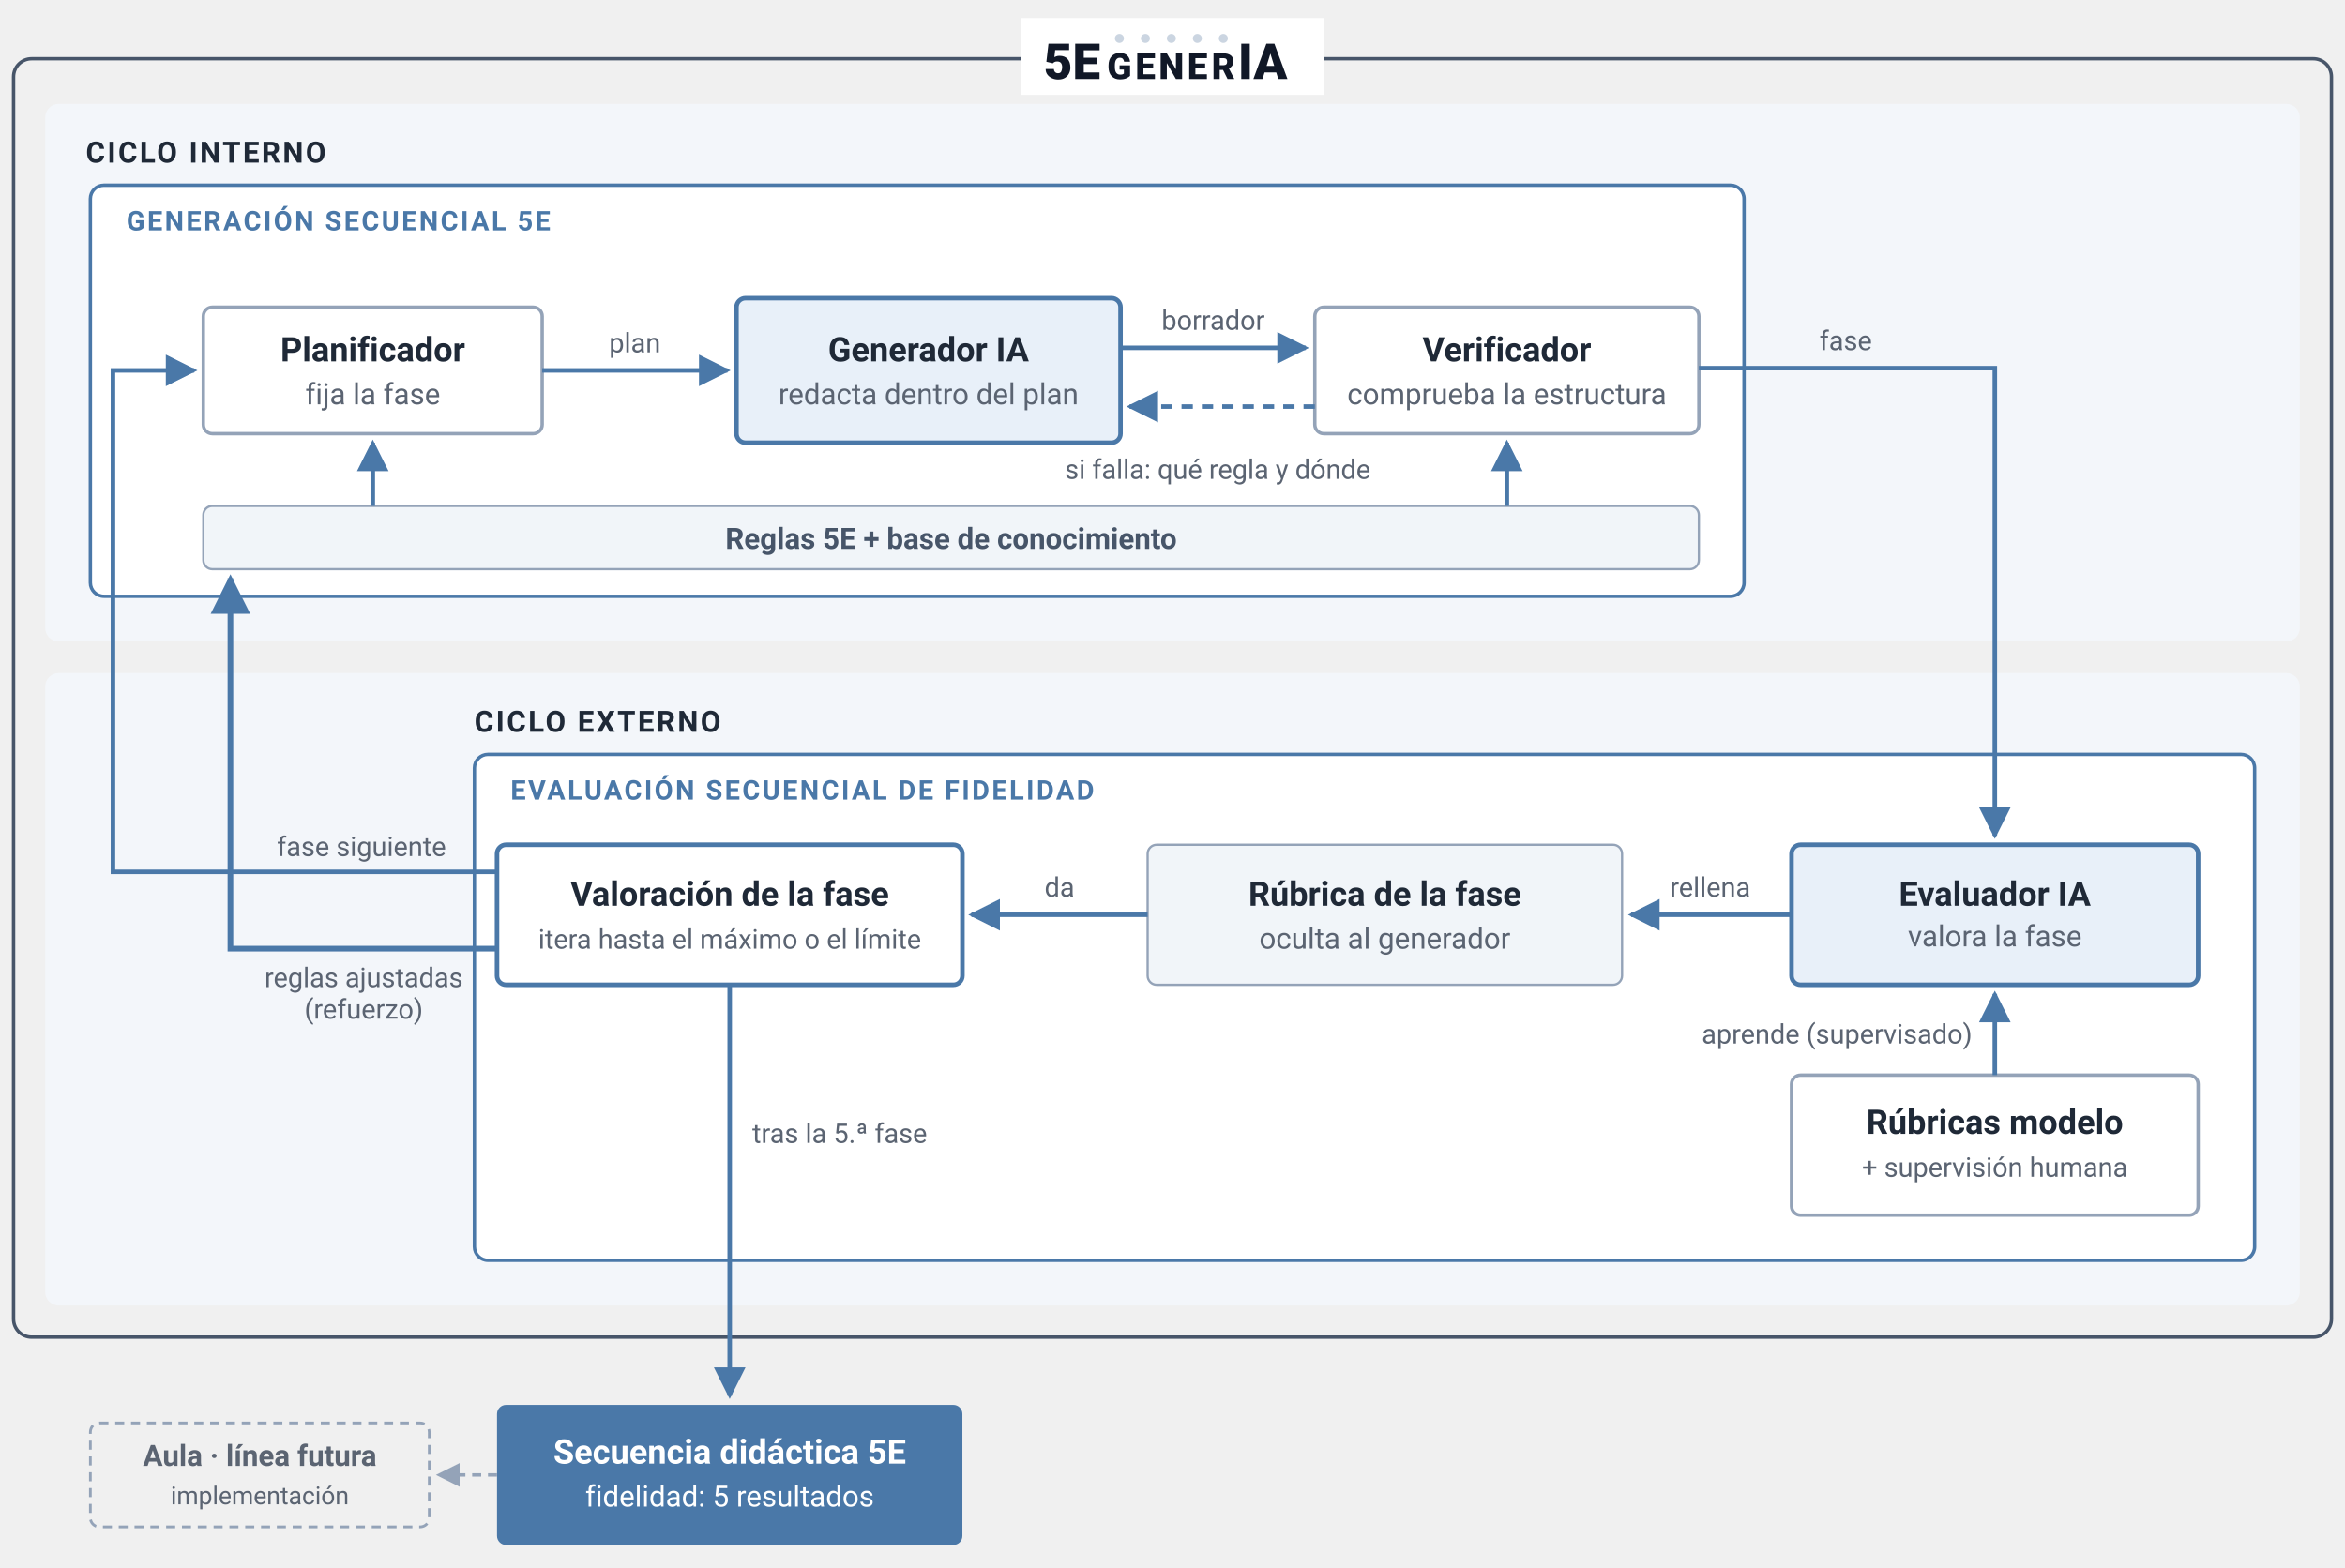
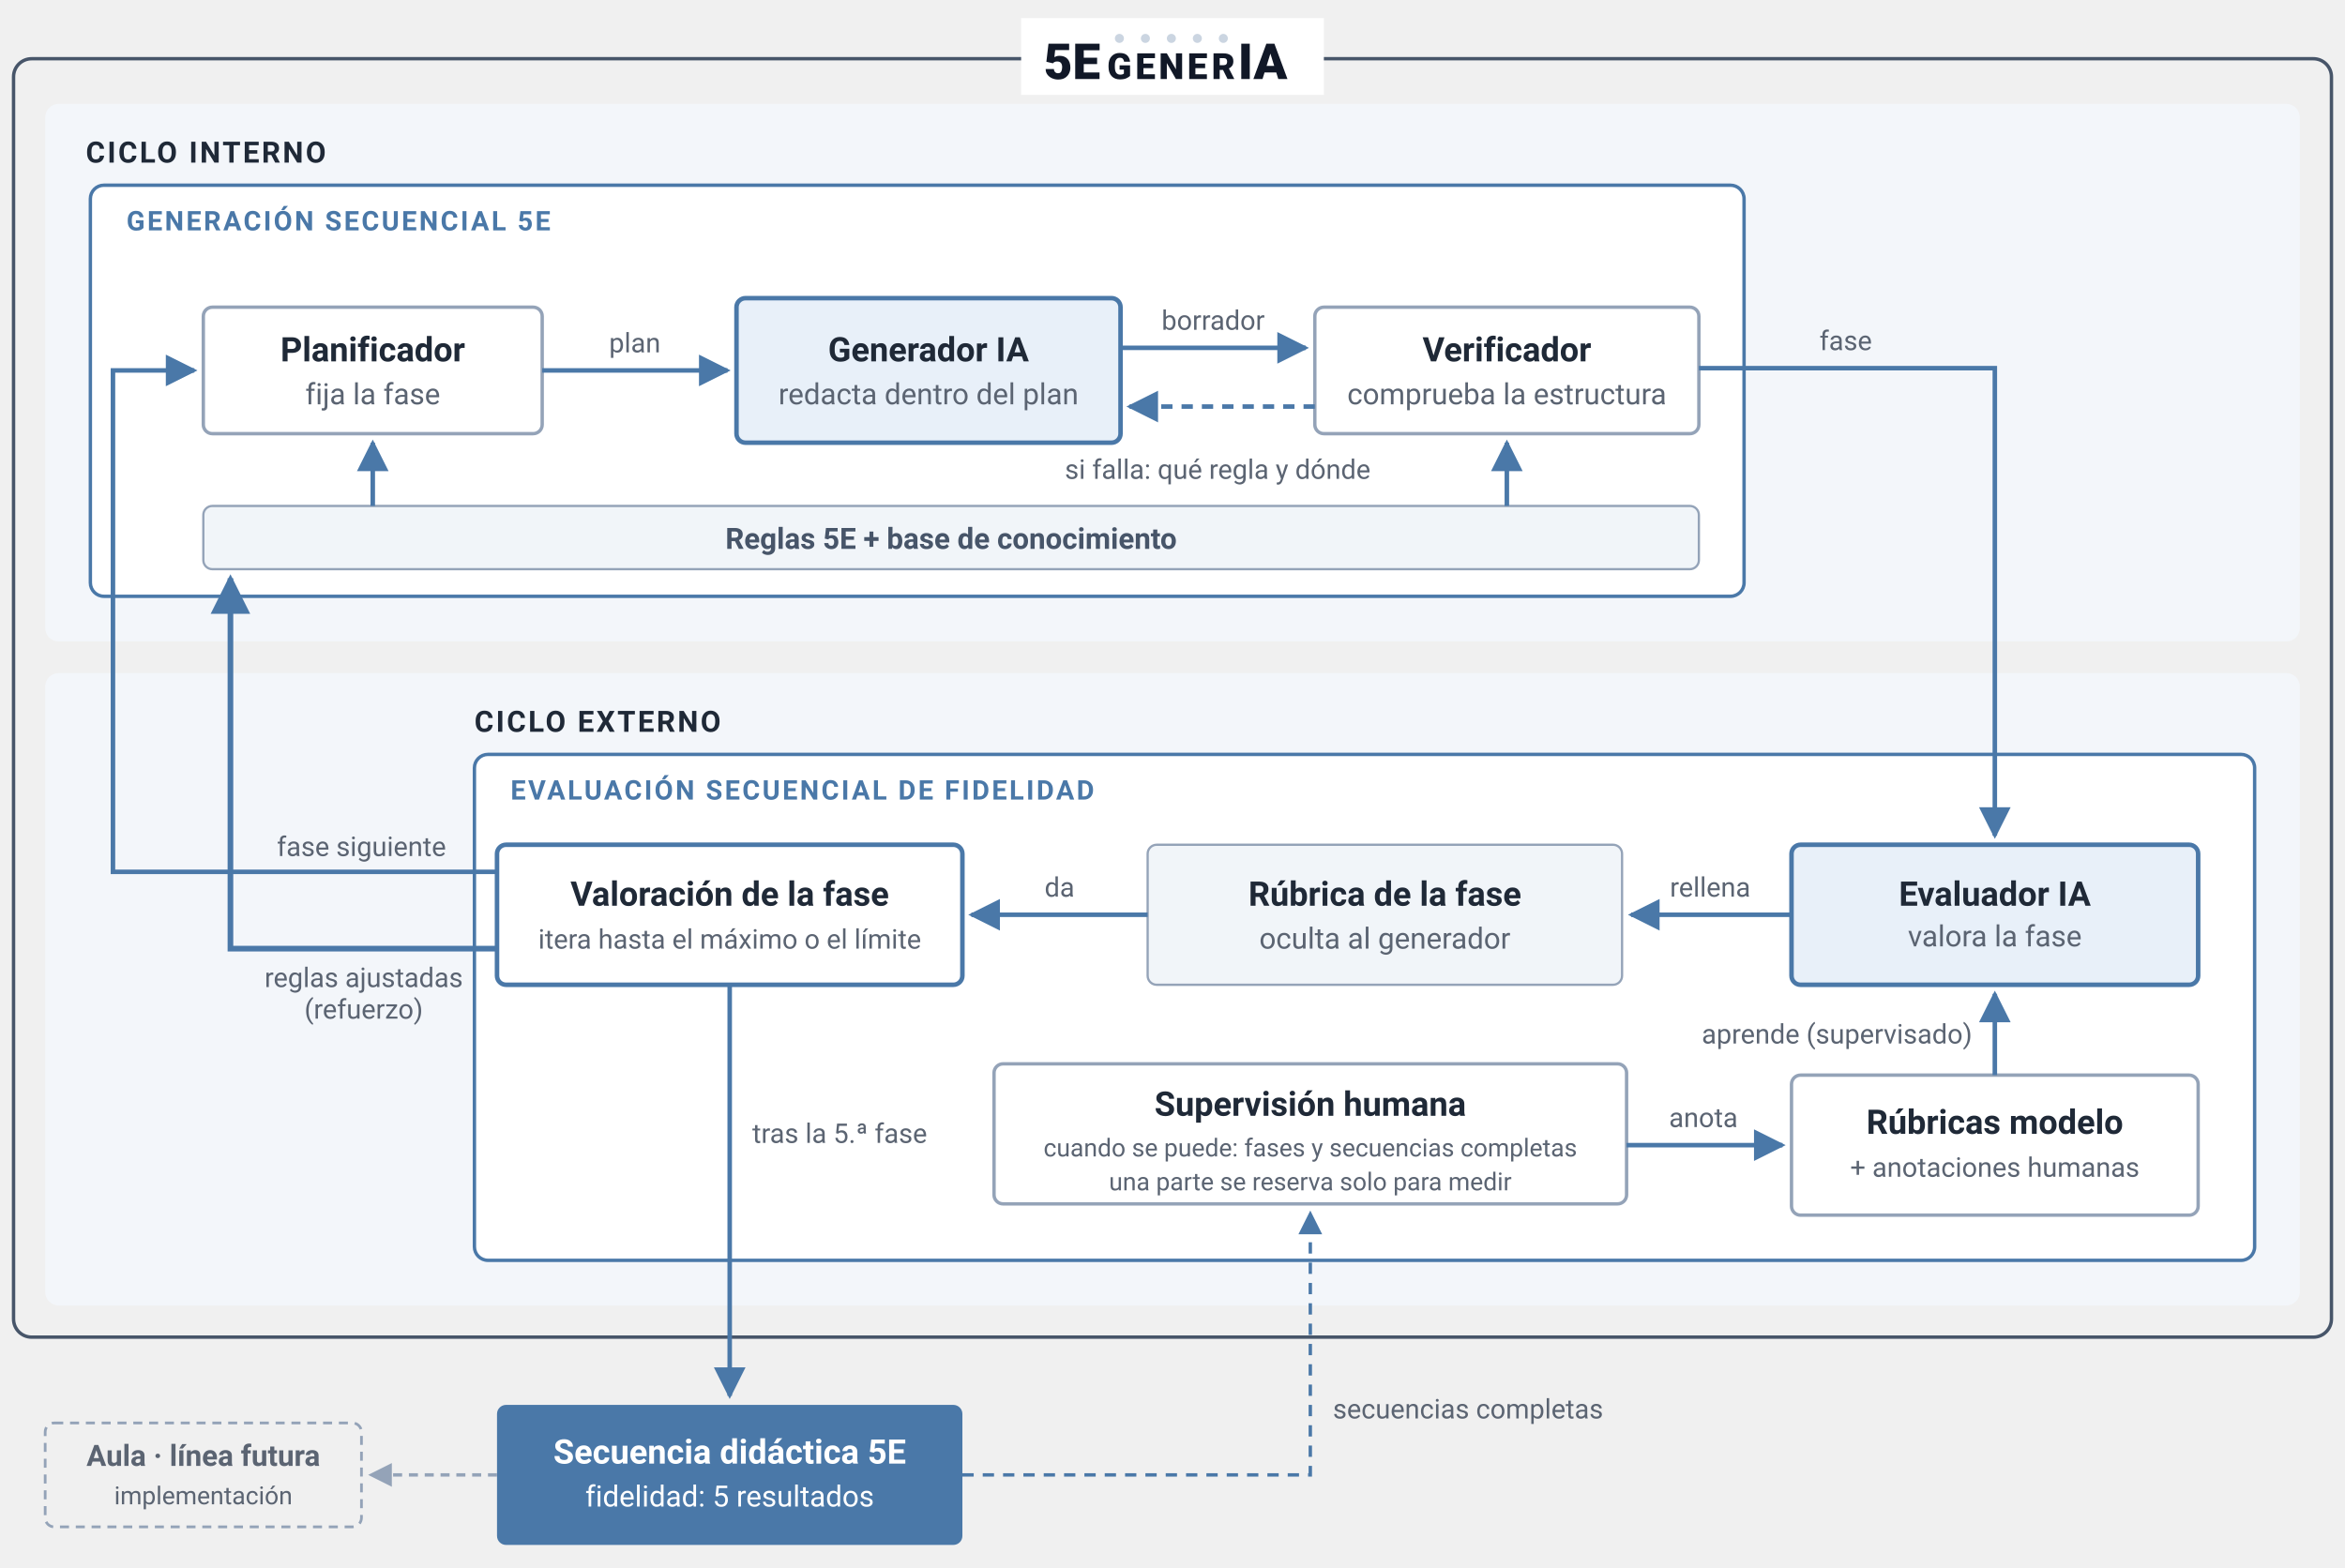
<svg xmlns="http://www.w3.org/2000/svg" viewBox="0 0 1038 694" font-family="-apple-system, 'Segoe UI', Roboto, Arial, sans-serif" role="img" aria-labelledby="t d">
  <defs>
    <marker id="a" viewBox="0 0 10 10" refX="9" refY="5" markerWidth="7" markerHeight="7" orient="auto-start-reverse">
      <path d="M0,0 L10,5 L0,10 z" fill="#4a78a8" />
    </marker>
    <marker id="g" viewBox="0 0 10 10" refX="9" refY="5" markerWidth="7" markerHeight="7" orient="auto-start-reverse">
      <path d="M0,0 L10,5 L0,10 z" fill="#94a3b8" />
    </marker>
  </defs>
  <rect x="6" y="26" width="1026" height="566" rx="8" fill="none" stroke="#475569" stroke-width="1.5" />
  <rect x="452" y="8" width="134" height="34" fill="#fff" />
  <g font-weight="800" fill="#111827">
    <text x="462" y="35" font-size="22">5E</text>
    <text x="495.5" y="35" font-size="16" text-anchor="middle">G</text>
    <text x="507" y="35" font-size="16" text-anchor="middle">E</text>
    <text x="518.5" y="35" font-size="16" text-anchor="middle">N</text>
    <text x="530" y="35" font-size="16" text-anchor="middle">E</text>
    <text x="541.5" y="35" font-size="16" text-anchor="middle">R</text>
    <text x="548" y="35" font-size="22">IA</text>
  </g>
  <circle cx="495.5" cy="17" r="2" fill="#cbd5e1">
    <animate attributeName="fill" values="#cbd5e1;#4a78a8;#cbd5e1;#cbd5e1" keyTimes="0;0.12;0.28;1" dur="5s" begin="0s" repeatCount="indefinite" />
  </circle>
  <circle cx="507" cy="17" r="2" fill="#cbd5e1">
    <animate attributeName="fill" values="#cbd5e1;#4a78a8;#cbd5e1;#cbd5e1" keyTimes="0;0.12;0.28;1" dur="5s" begin="1s" repeatCount="indefinite" />
  </circle>
  <circle cx="518.5" cy="17" r="2" fill="#cbd5e1">
    <animate attributeName="fill" values="#cbd5e1;#4a78a8;#cbd5e1;#cbd5e1" keyTimes="0;0.12;0.28;1" dur="5s" begin="2s" repeatCount="indefinite" />
  </circle>
  <circle cx="530" cy="17" r="2" fill="#cbd5e1">
    <animate attributeName="fill" values="#cbd5e1;#4a78a8;#cbd5e1;#cbd5e1" keyTimes="0;0.12;0.28;1" dur="5s" begin="3s" repeatCount="indefinite" />
  </circle>
  <circle cx="541.5" cy="17" r="2" fill="#cbd5e1">
    <animate attributeName="fill" values="#cbd5e1;#4a78a8;#cbd5e1;#cbd5e1" keyTimes="0;0.12;0.28;1" dur="5s" begin="4s" repeatCount="indefinite" />
  </circle>
  <rect x="20" y="46" width="998" height="238" rx="6" fill="#f3f6fa" />
  <text x="38" y="72" font-size="13" font-weight="700" fill="#1f2937" letter-spacing="1">CICLO INTERNO</text>
  <rect x="20" y="298" width="998" height="280" rx="6" fill="#f3f6fa" />
  <text x="210" y="324" font-size="13" font-weight="700" fill="#1f2937" letter-spacing="1">CICLO EXTERNO</text>
  <rect x="40" y="82" width="732" height="182" rx="6" fill="#fff" stroke="#4a78a8" stroke-width="1.5" />
  <text x="56" y="102" font-size="12" font-weight="700" fill="#4a78a8" letter-spacing="1">GENERACIÓN SECUENCIAL 5E</text>
  <g font-size="15">
    <rect x="90" y="136" width="150" height="56" rx="4" fill="#fff" stroke="#94a3b8" stroke-width="1.5" />
    <text x="165" y="160" text-anchor="middle" font-weight="700" fill="#1f2937">Planificador</text>
    <text x="165" y="179" text-anchor="middle" font-size="13" fill="#5b6472">fija la fase</text>
    <rect x="326" y="132" width="170" height="64" rx="4" fill="#e8f0f9" stroke="#4a78a8" stroke-width="2" />
    <text x="411" y="160" text-anchor="middle" font-weight="700" fill="#1f2937">Generador IA</text>
    <text x="411" y="179" text-anchor="middle" font-size="13" fill="#5b6472">redacta dentro del plan</text>
    <rect x="582" y="136" width="170" height="56" rx="4" fill="#fff" stroke="#94a3b8" stroke-width="1.5" />
    <text x="667" y="160" text-anchor="middle" font-weight="700" fill="#1f2937">Verificador</text>
    <text x="667" y="179" text-anchor="middle" font-size="13" fill="#5b6472">comprueba la estructura</text>
  </g>
  <rect x="90" y="224" width="662" height="28" rx="4" fill="#f1f5f9" stroke="#94a3b8" stroke-width="1" />
  <text x="421" y="243" text-anchor="middle" font-size="13" font-weight="700" fill="#475569">Reglas 5E + base de conocimiento</text>
  <line x1="165" y1="224" x2="165" y2="196" stroke="#4a78a8" stroke-width="2" marker-end="url(#a)" />
  <line x1="667" y1="224" x2="667" y2="196" stroke="#4a78a8" stroke-width="2" marker-end="url(#a)" />
  <line x1="240" y1="164" x2="322" y2="164" stroke="#4a78a8" stroke-width="2" marker-end="url(#a)" />
  <text x="281" y="156" text-anchor="middle" font-size="12" fill="#5b6472">plan</text>
  <line x1="496" y1="154" x2="578" y2="154" stroke="#4a78a8" stroke-width="2" marker-end="url(#a)" />
  <text x="537" y="146" text-anchor="middle" font-size="12" fill="#5b6472">borrador</text>
  <line x1="582" y1="180" x2="500" y2="180" stroke="#4a78a8" stroke-width="2" stroke-dasharray="5 4" marker-end="url(#a)" />
  <text x="539" y="212" text-anchor="middle" font-size="12" fill="#5b6472">si falla: qué regla y dónde</text>
  <rect x="210" y="334" width="788" height="224" rx="6" fill="#fff" stroke="#4a78a8" stroke-width="1.5" />
  <text x="226" y="354" font-size="12" font-weight="700" fill="#4a78a8" letter-spacing="1">EVALUACIÓN SECUENCIAL DE FIDELIDAD</text>
  <g font-size="15">
    <rect x="793" y="374" width="180" height="62" rx="4" fill="#e8f0f9" stroke="#4a78a8" stroke-width="2" />
    <text x="883" y="401" text-anchor="middle" font-weight="700" fill="#1f2937">Evaluador IA</text>
    <text x="883" y="419" text-anchor="middle" font-size="13" fill="#5b6472">valora la fase</text>
    <rect x="508" y="374" width="210" height="62" rx="4" fill="#f1f5f9" stroke="#94a3b8" stroke-width="1" />
    <text x="613" y="401" text-anchor="middle" font-weight="700" fill="#1f2937">Rúbrica de la fase</text>
    <text x="613" y="420" text-anchor="middle" font-size="13" fill="#5b6472">oculta al generador</text>
    <rect x="220" y="374" width="206" height="62" rx="4" fill="#fff" stroke="#4a78a8" stroke-width="2" />
    <text x="323" y="401" text-anchor="middle" font-weight="700" fill="#1f2937">Valoración de la fase</text>
    <text x="323" y="420" text-anchor="middle" font-size="12" fill="#5b6472">itera hasta el máximo o el límite</text>
    <rect x="793" y="476" width="180" height="62" rx="4" fill="#fff" stroke="#94a3b8" stroke-width="1.5" />
    <text x="883" y="502" text-anchor="middle" font-weight="700" fill="#1f2937">Rúbricas modelo</text>
-     <text x="883" y="521" text-anchor="middle" font-size="12" fill="#5b6472">+ supervisión humana</text>
+     <text x="883" y="521" text-anchor="middle" font-size="12" fill="#5b6472">+ anotaciones humanas</text>
  </g>
  <line x1="793" y1="405" x2="722" y2="405" stroke="#4a78a8" stroke-width="2" marker-end="url(#a)" />
  <text x="757" y="397" text-anchor="middle" font-size="12" fill="#5b6472">rellena</text>
  <line x1="508" y1="405" x2="430" y2="405" stroke="#4a78a8" stroke-width="2" marker-end="url(#a)" />
  <text x="469" y="397" text-anchor="middle" font-size="12" fill="#5b6472">da</text>
  <line x1="883" y1="476" x2="883" y2="440" stroke="#4a78a8" stroke-width="2" marker-end="url(#a)" />
  <text x="873" y="462" text-anchor="end" font-size="12" fill="#5b6472">aprende (supervisado)</text>
+   <rect x="440" y="471" width="280" height="62" rx="4" fill="#fff" stroke="#94a3b8" stroke-width="1.5" />
+   <text x="580" y="494" text-anchor="middle" font-size="15" font-weight="700" fill="#1f2937">Supervisión humana</text>
+   <text x="580" y="512" text-anchor="middle" font-size="11" fill="#5b6472">cuando se puede: fases y secuencias completas</text>
+   <text x="580" y="527" text-anchor="middle" font-size="11" fill="#5b6472">una parte se reserva solo para medir</text>
+   <line x1="720" y1="507" x2="789" y2="507" stroke="#4a78a8" stroke-width="2" marker-end="url(#a)" />
+   <text x="754" y="499" text-anchor="middle" font-size="12" fill="#5b6472">anota</text>
  <path d="M220,386 L50,386 L50,164 L86,164" fill="none" stroke="#4a78a8" stroke-width="2" marker-end="url(#a)" />
  <text x="160" y="379" text-anchor="middle" font-size="12" fill="#5b6472">fase siguiente</text>
  <path d="M220,420 L102,420 L102,256" fill="none" stroke="#4a78a8" stroke-width="2.5" marker-end="url(#a)" />
  <text x="161" y="437" text-anchor="middle" font-size="12" fill="#5b6472">reglas ajustadas</text>
  <text x="161" y="451" text-anchor="middle" font-size="12" fill="#5b6472">(refuerzo)</text>
  <line x1="323" y1="436" x2="323" y2="618" stroke="#4a78a8" stroke-width="2" marker-end="url(#a)" />
  <text x="333" y="506" font-size="12" fill="#5b6472">tras la 5.ª fase</text>
  <rect x="220" y="622" width="206" height="62" rx="4" fill="#4a78a8" />
  <text x="323" y="648" text-anchor="middle" font-size="15" font-weight="700" fill="#fff">Secuencia didáctica 5E</text>
  <text x="323" y="667" text-anchor="middle" font-size="13" fill="#fff">fidelidad: 5 resultados</text>
-   <rect x="40" y="630" width="150" height="46" rx="4" fill="none" stroke="#94a3b8" stroke-width="1.2" stroke-dasharray="4 3" />
-   <text x="115" y="649" text-anchor="middle" font-size="13" font-weight="700" fill="#5b6472">Aula · línea futura</text>
-   <text x="115" y="666" text-anchor="middle" font-size="11" fill="#5b6472">implementación</text>
-   <line x1="220" y1="653" x2="194" y2="653" stroke="#94a3b8" stroke-width="1.5" stroke-dasharray="4 3" marker-end="url(#g)" />
+   <path d="M426,653 L580,653 L580,537" fill="none" stroke="#4a78a8" stroke-width="1.5" stroke-dasharray="5 4" marker-end="url(#a)" />
+   <text x="590" y="628" font-size="12" fill="#5b6472">secuencias completas</text>
+   <rect x="20" y="630" width="140" height="46" rx="4" fill="none" stroke="#94a3b8" stroke-width="1.2" stroke-dasharray="4 3" />
+   <text x="90" y="649" text-anchor="middle" font-size="13" font-weight="700" fill="#5b6472">Aula · línea futura</text>
+   <text x="90" y="666" text-anchor="middle" font-size="11" fill="#5b6472">implementación</text>
+   <line x1="220" y1="653" x2="164" y2="653" stroke="#94a3b8" stroke-width="1.5" stroke-dasharray="4 3" marker-end="url(#g)" />
  <path d="M752,163 L883,163 L883,370" fill="none" stroke="#4a78a8" stroke-width="2" marker-end="url(#a)" />
  <text x="817" y="155" text-anchor="middle" font-size="12" fill="#5b6472">fase</text>
</svg>
